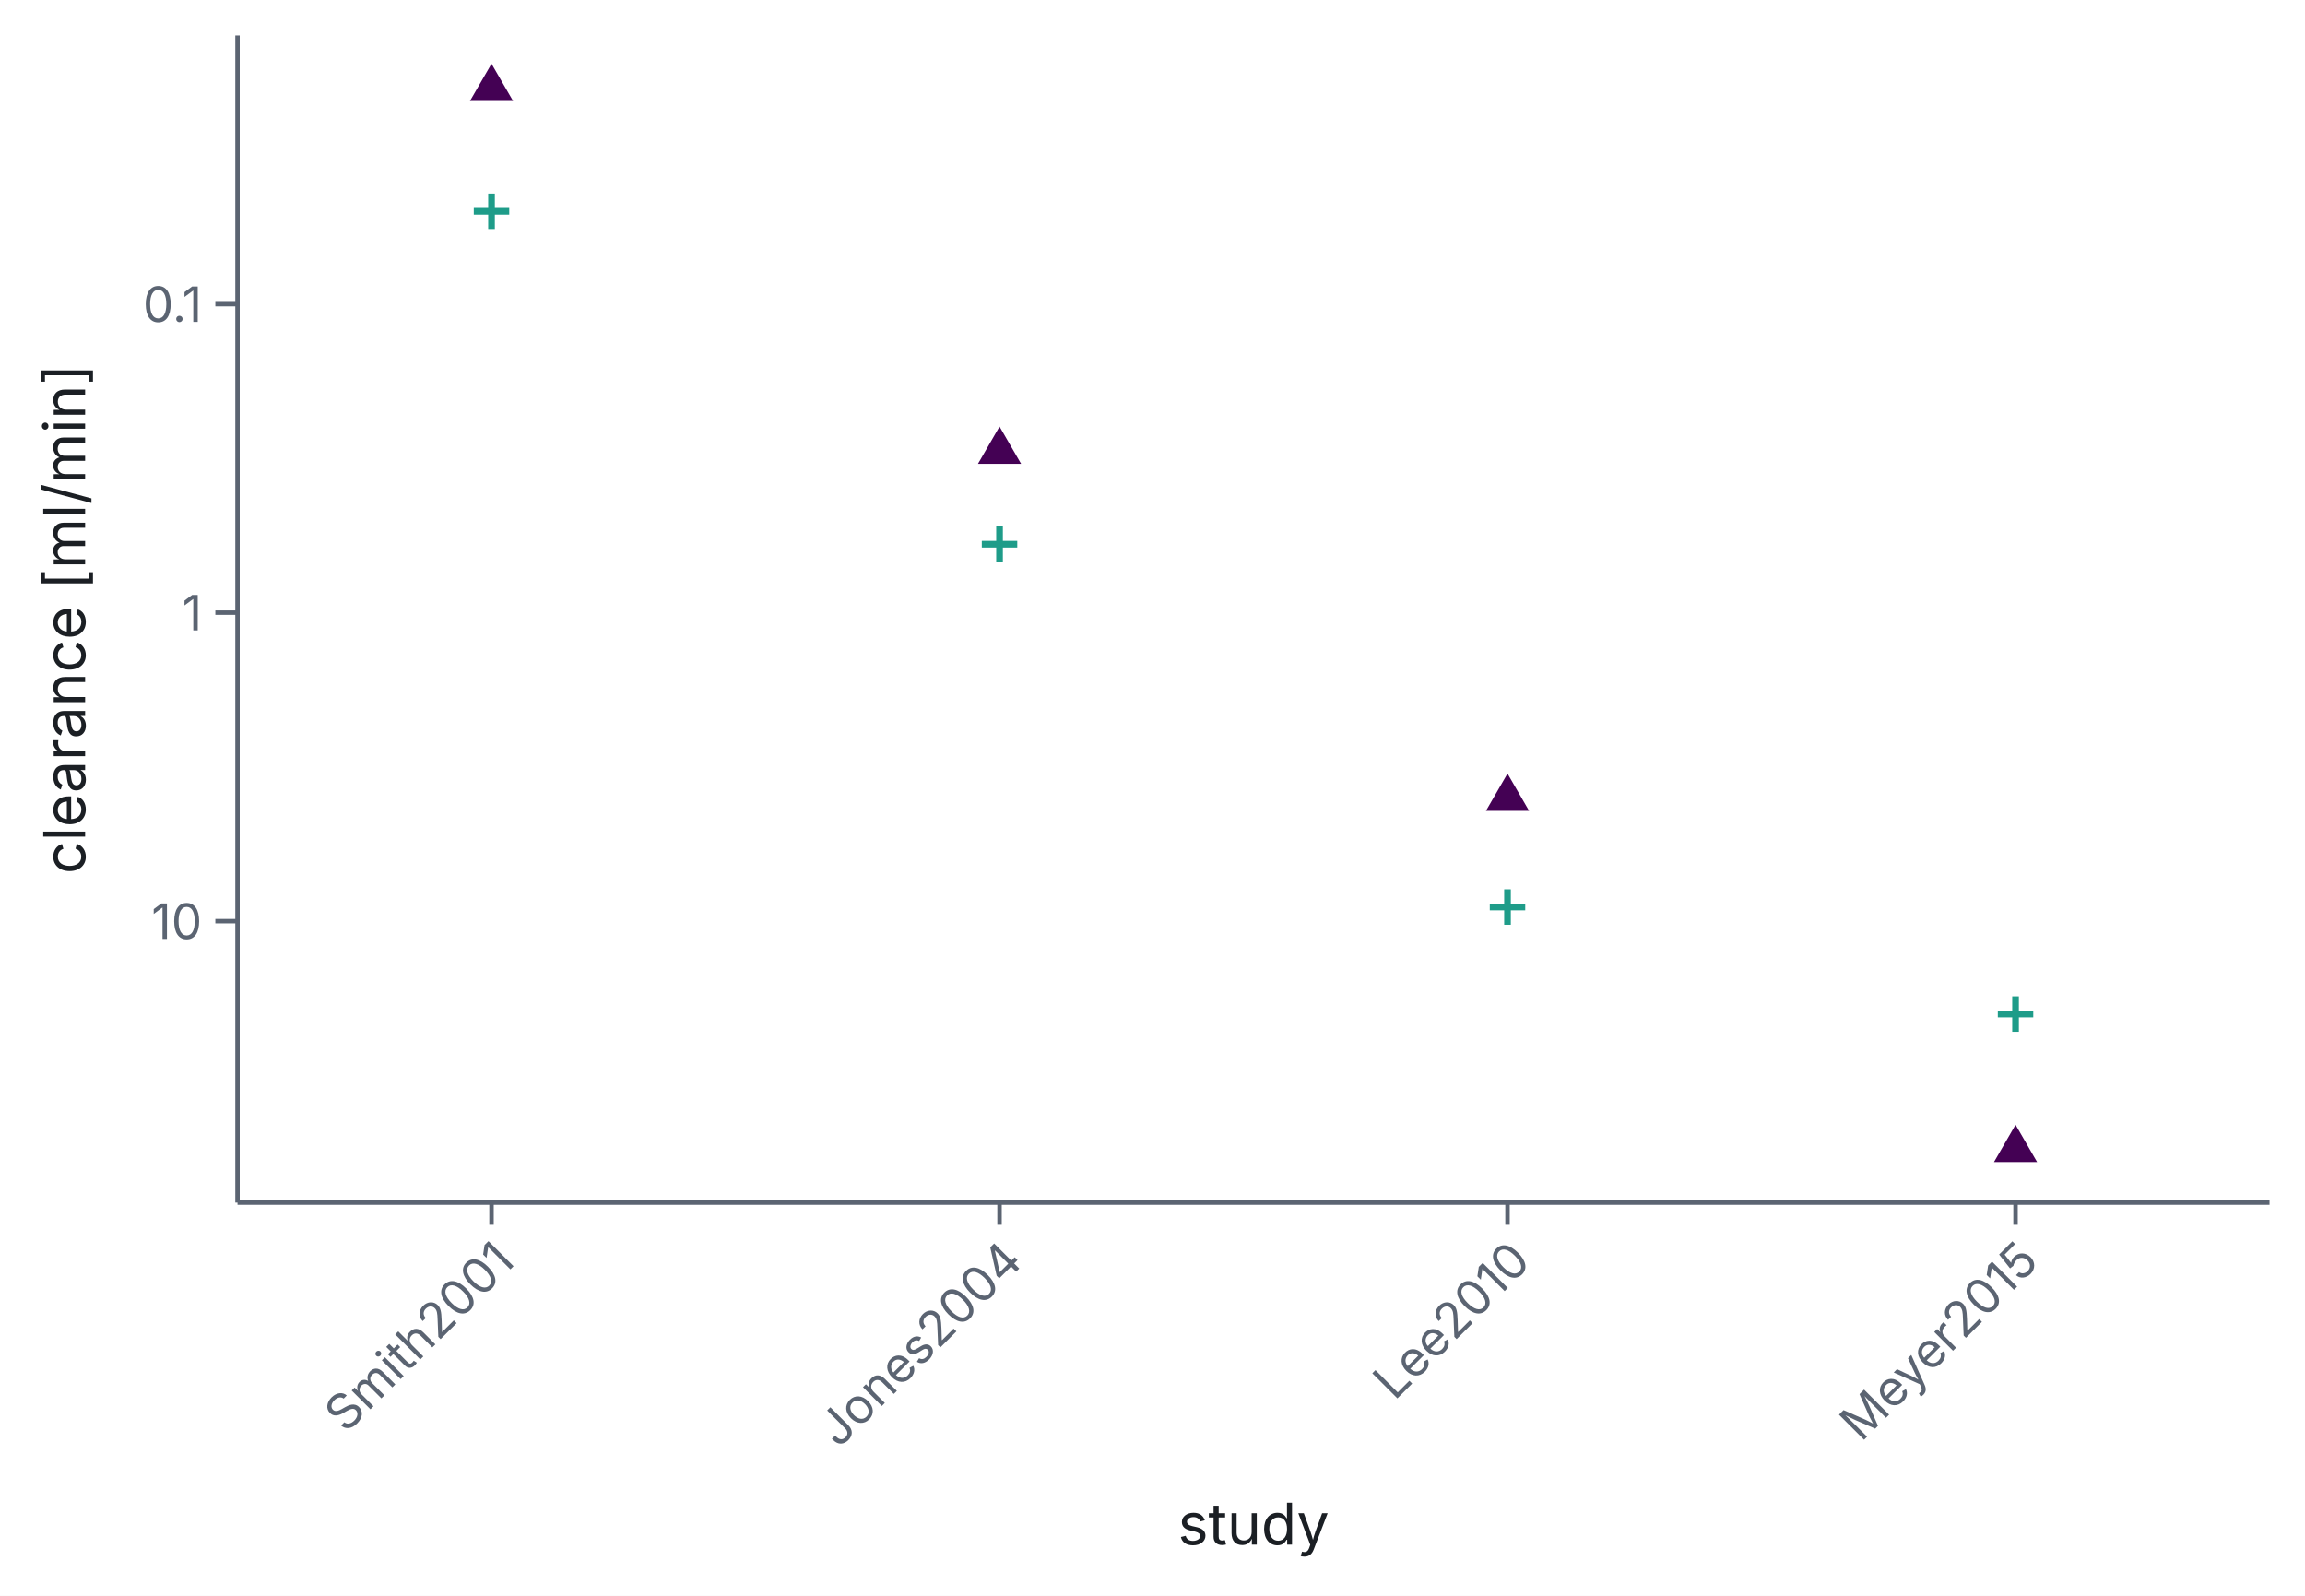
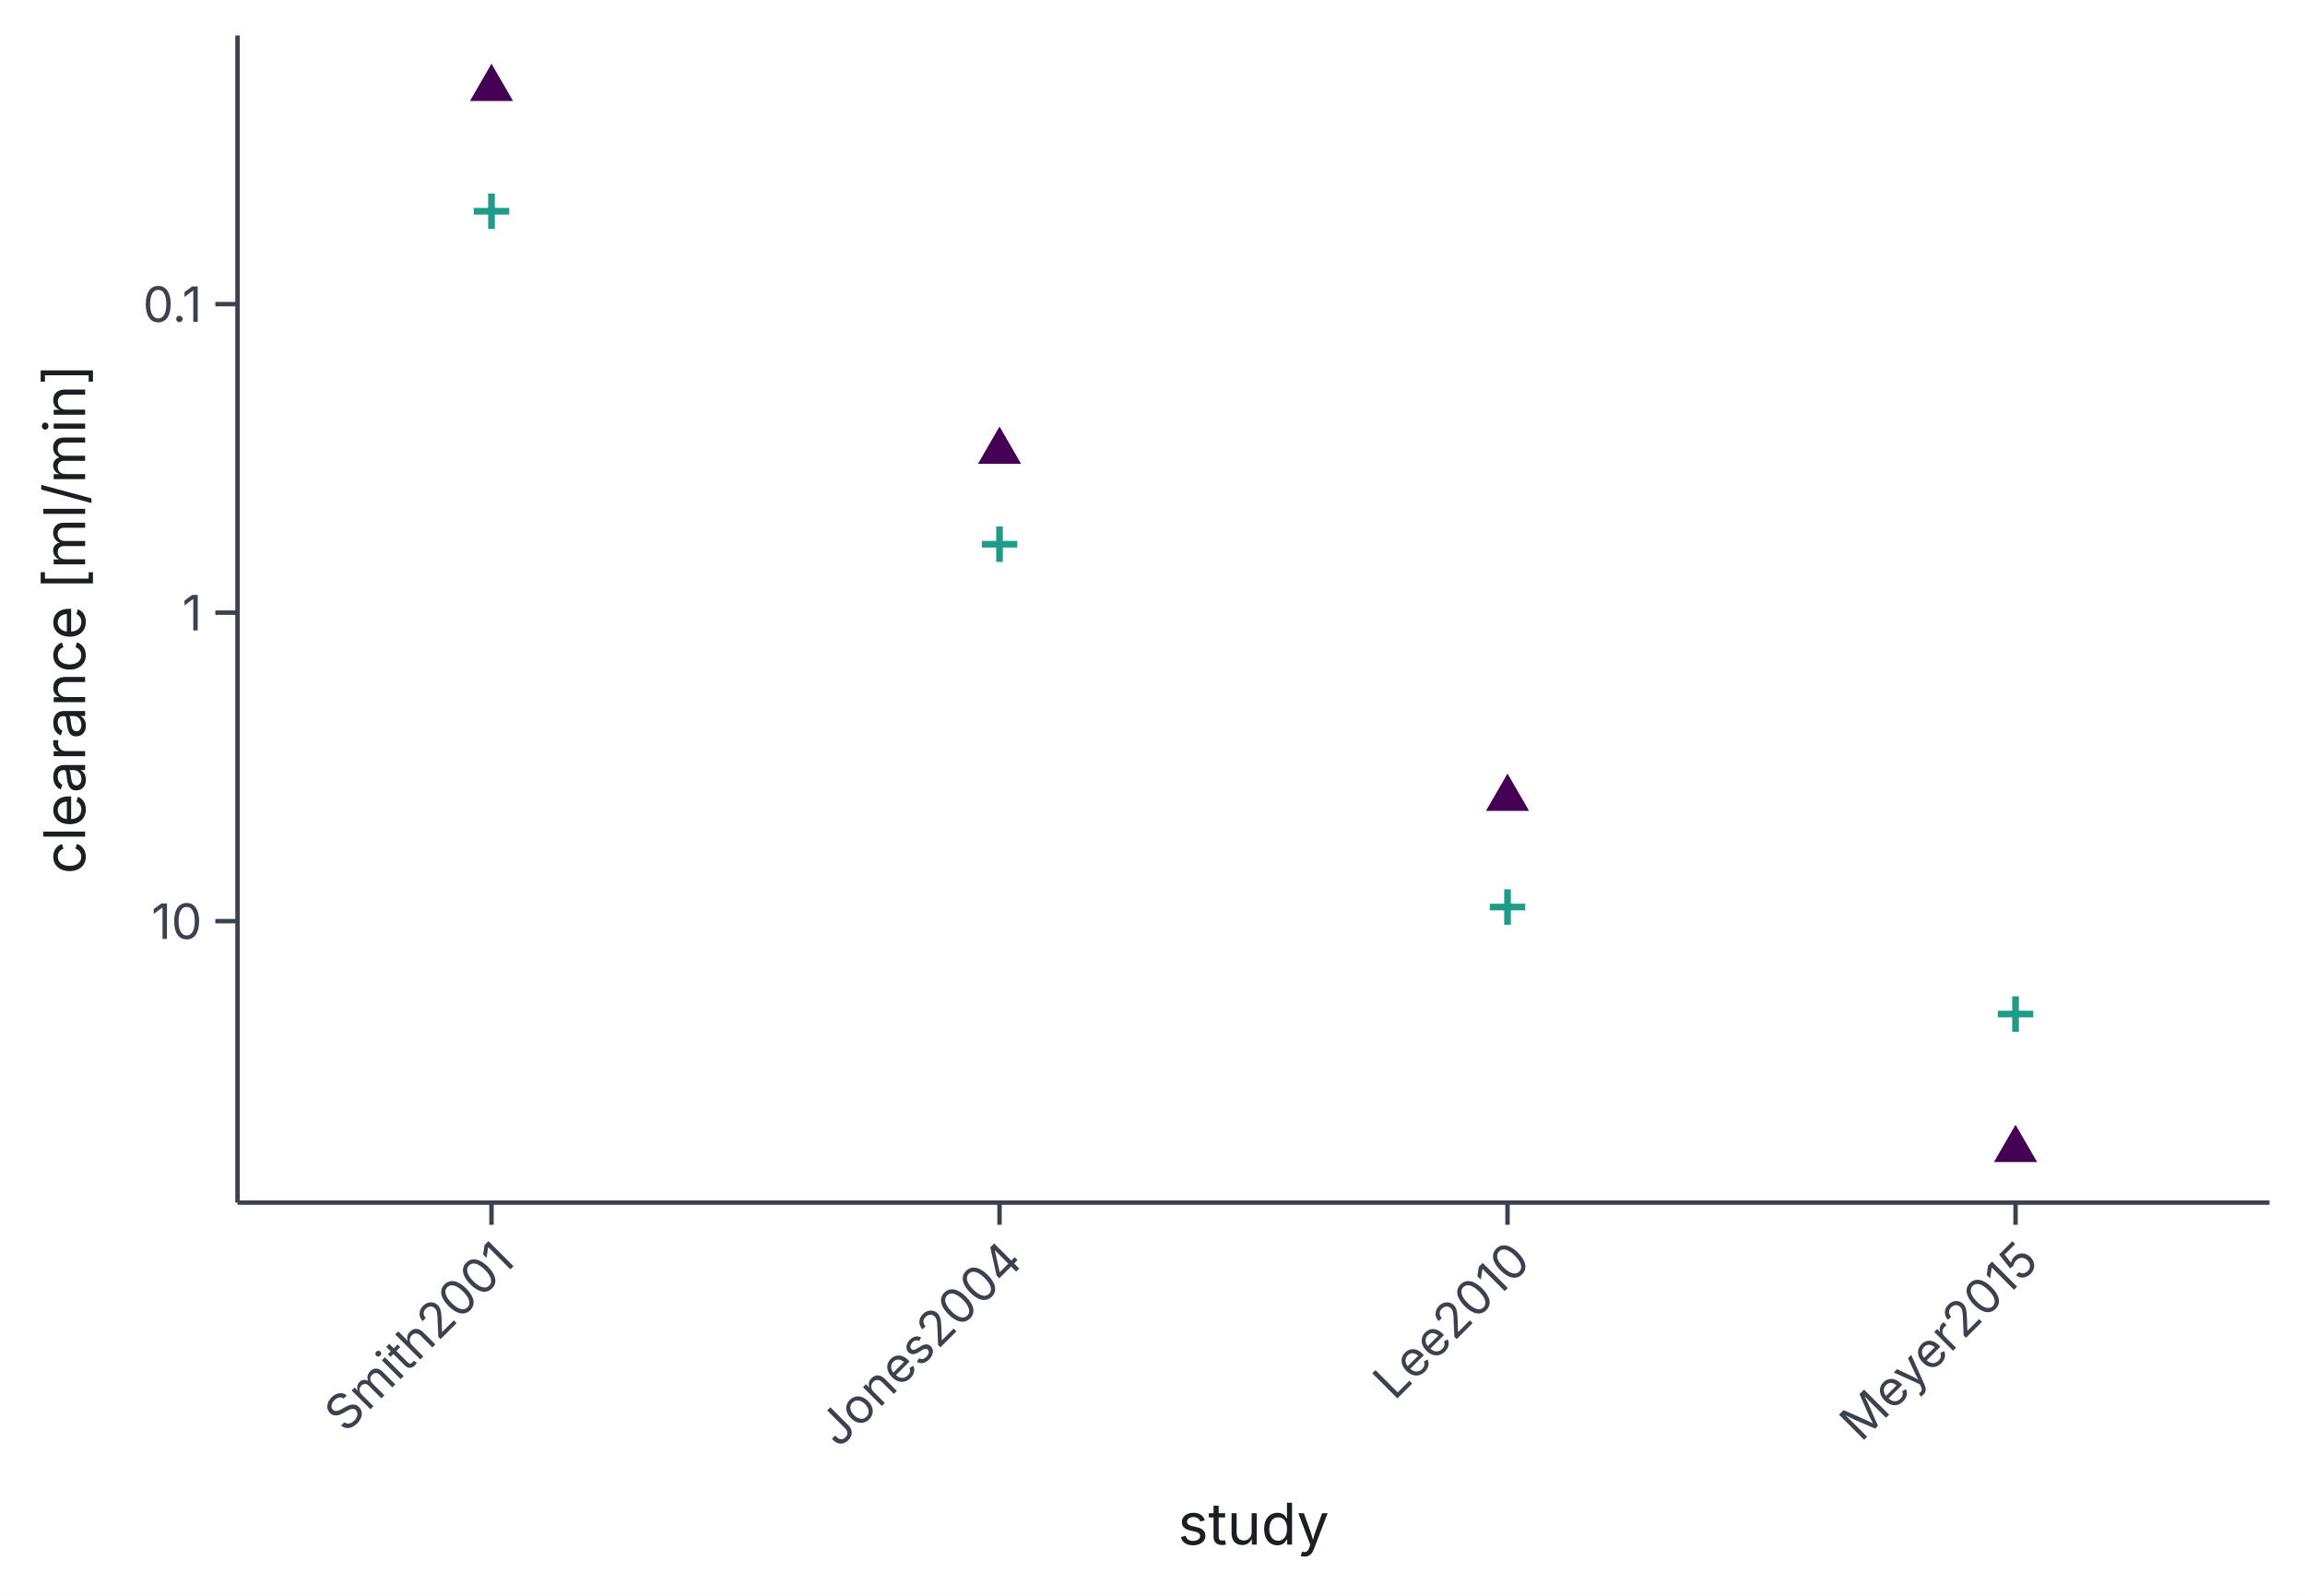
<svg xmlns="http://www.w3.org/2000/svg" width="520" height="360" viewBox="0 0 520 360" class="sbmlsim-figure" role="img" font-family="Inter, -apple-system, BlinkMacSystemFont, 'Segoe UI', Roboto, Helvetica, Arial, sans-serif">
  <defs>
-     <clipPath id="sbmlsim-6b3872d97dd4-p0-clip-0">
+     <clipPath id="sbmlsim-d0047ee2319c-p0-clip-0">
      <rect x="45.58" y="0" width="458.42" height="263.3" />
    </clipPath>
  </defs>
  <g class="charton-background">
    <rect x="0" y="0" width="520" height="360" fill="#ffffff" />
  </g>
  <svg class="sbmlsim-plot" data-plot="p" x="8" y="8" width="504" height="344" overflow="visible">
-     <g class="charton-plot" clip-path="url(#sbmlsim-6b3872d97dd4-p0-clip-0)">
+     <g class="charton-plot" clip-path="url(#sbmlsim-d0047ee2319c-p0-clip-0)">
      <g class="sbmlsim-element sbmlsim-curve" data-element="points">
        <g class="charton-mark charton-mark-point">
          <path d="M102.88 7.37L106.88 14.29L98.88 14.29Z" fill="#440154" stroke="#440154" stroke-width="1" />
          <path d="M217.49 89.22L221.49 96.14L213.49 96.14Z" fill="#440154" stroke="#440154" stroke-width="1" />
          <path d="M332.09 167.51L336.09 174.43L328.09 174.43Z" fill="#440154" stroke="#440154" stroke-width="1" />
          <path d="M446.7 246.73L450.7 253.65L442.7 253.65Z" fill="#440154" stroke="#440154" stroke-width="1" />
        </g>
      </g>
      <g class="sbmlsim-element sbmlsim-curve" data-element="plus">
        <g class="charton-mark charton-mark-point">
          <path d="M98.88 39.66L106.88 39.66M102.88 35.66L102.88 43.66" fill="none" stroke="#1e9c89" stroke-width="1.5" />
          <path d="M213.49 114.77L221.49 114.77M217.49 110.77L217.49 118.77" fill="none" stroke="#1e9c89" stroke-width="1.5" />
          <path d="M328.09 196.62L336.09 196.62M332.09 192.62L332.09 200.62" fill="none" stroke="#1e9c89" stroke-width="1.5" />
          <path d="M442.7 220.76L450.7 220.76M446.7 216.76L446.7 224.76" fill="none" stroke="#1e9c89" stroke-width="1.5" />
        </g>
      </g>
    </g>
    <g class="charton-axis charton-axis-x" data-axis="x">
      <g class="charton-axis-line">
-         <path d="M45.58 263.3L504 263.3" fill="none" stroke="#5b6472" stroke-width="1" stroke-linejoin="round" />
+         <path d="M45.58 263.3L504 263.3" fill="none" stroke="#3b424d" stroke-width="1" stroke-linejoin="round" />
      </g>
      <g class="charton-tick">
-         <path d="M102.88 263.3L102.88 268.3" fill="none" stroke="#5b6472" stroke-width="1" stroke-linejoin="round" />
-         <path d="M217.49 263.3L217.49 268.3" fill="none" stroke="#5b6472" stroke-width="1" stroke-linejoin="round" />
-         <path d="M332.09 263.3L332.09 268.3" fill="none" stroke="#5b6472" stroke-width="1" stroke-linejoin="round" />
-         <path d="M446.7 263.3L446.7 268.3" fill="none" stroke="#5b6472" stroke-width="1" stroke-linejoin="round" />
+         <path d="M102.88 263.3L102.88 268.3" fill="none" stroke="#3b424d" stroke-width="1" stroke-linejoin="round" />
+         <path d="M217.49 263.3L217.49 268.3" fill="none" stroke="#3b424d" stroke-width="1" stroke-linejoin="round" />
+         <path d="M332.09 263.3L332.09 268.3" fill="none" stroke="#3b424d" stroke-width="1" stroke-linejoin="round" />
+         <path d="M446.7 263.3L446.7 268.3" fill="none" stroke="#3b424d" stroke-width="1" stroke-linejoin="round" />
      </g>
      <g class="charton-tick-label">
-         <text x="102.88" y="271.3" font-size="11" fill="#5b6472" text-anchor="end" dominant-baseline="hanging" transform="rotate(-45 102.88 271.3)">Smith2001</text>
-         <text x="217.49" y="271.3" font-size="11" fill="#5b6472" text-anchor="end" dominant-baseline="hanging" transform="rotate(-45 217.49 271.3)">Jones2004</text>
-         <text x="332.09" y="271.3" font-size="11" fill="#5b6472" text-anchor="end" dominant-baseline="hanging" transform="rotate(-45 332.09 271.3)">Lee2010</text>
-         <text x="446.7" y="271.3" font-size="11" fill="#5b6472" text-anchor="end" dominant-baseline="hanging" transform="rotate(-45 446.7 271.3)">Meyer2015</text>
+         <text x="102.88" y="271.3" font-size="11" fill="#3b424d" text-anchor="end" dominant-baseline="hanging" transform="rotate(-45 102.88 271.3)">Smith2001</text>
+         <text x="217.49" y="271.3" font-size="11" fill="#3b424d" text-anchor="end" dominant-baseline="hanging" transform="rotate(-45 217.49 271.3)">Jones2004</text>
+         <text x="332.09" y="271.3" font-size="11" fill="#3b424d" text-anchor="end" dominant-baseline="hanging" transform="rotate(-45 332.09 271.3)">Lee2010</text>
+         <text x="446.7" y="271.3" font-size="11" fill="#3b424d" text-anchor="end" dominant-baseline="hanging" transform="rotate(-45 446.7 271.3)">Meyer2015</text>
      </g>
      <g class="charton-axis-title">
        <text x="274.79" y="331" font-size="13" fill="#1b1f24" text-anchor="middle" dominant-baseline="hanging">study</text>
      </g>
    </g>
    <g class="charton-axis charton-axis-y" data-axis="y">
      <g class="charton-axis-line">
-         <path d="M45.58 0L45.58 263.3" fill="none" stroke="#5b6472" stroke-width="1" stroke-linejoin="round" />
+         <path d="M45.58 0L45.58 263.3" fill="none" stroke="#3b424d" stroke-width="1" stroke-linejoin="round" />
      </g>
      <g class="charton-tick">
-         <path d="M45.58 199.81L40.58 199.81" fill="none" stroke="#5b6472" stroke-width="1" stroke-linejoin="round" />
-         <path d="M45.58 130.21L40.58 130.21" fill="none" stroke="#5b6472" stroke-width="1" stroke-linejoin="round" />
-         <path d="M45.58 60.61L40.58 60.61" fill="none" stroke="#5b6472" stroke-width="1" stroke-linejoin="round" />
+         <path d="M45.58 199.81L40.58 199.81" fill="none" stroke="#3b424d" stroke-width="1" stroke-linejoin="round" />
+         <path d="M45.58 130.21L40.58 130.21" fill="none" stroke="#3b424d" stroke-width="1" stroke-linejoin="round" />
+         <path d="M45.58 60.61L40.58 60.61" fill="none" stroke="#3b424d" stroke-width="1" stroke-linejoin="round" />
      </g>
      <g class="charton-tick-label">
-         <text x="37.58" y="199.81" font-size="11" fill="#5b6472" text-anchor="end" dominant-baseline="central">10</text>
-         <text x="37.58" y="130.21" font-size="11" fill="#5b6472" text-anchor="end" dominant-baseline="central">1</text>
-         <text x="37.58" y="60.61" font-size="11" fill="#5b6472" text-anchor="end" dominant-baseline="central">0.1</text>
+         <text x="37.58" y="199.81" font-size="11" fill="#3b424d" text-anchor="end" dominant-baseline="central">10</text>
+         <text x="37.58" y="130.21" font-size="11" fill="#3b424d" text-anchor="end" dominant-baseline="central">1</text>
+         <text x="37.58" y="60.61" font-size="11" fill="#3b424d" text-anchor="end" dominant-baseline="central">0.1</text>
      </g>
      <g class="charton-axis-title">
        <text x="6.5" y="131.65" font-size="13" fill="#1b1f24" text-anchor="middle" dominant-baseline="middle" transform="rotate(-90 6.5 131.65)">clearance [ml/min]</text>
      </g>
    </g>
  </svg>
</svg>
